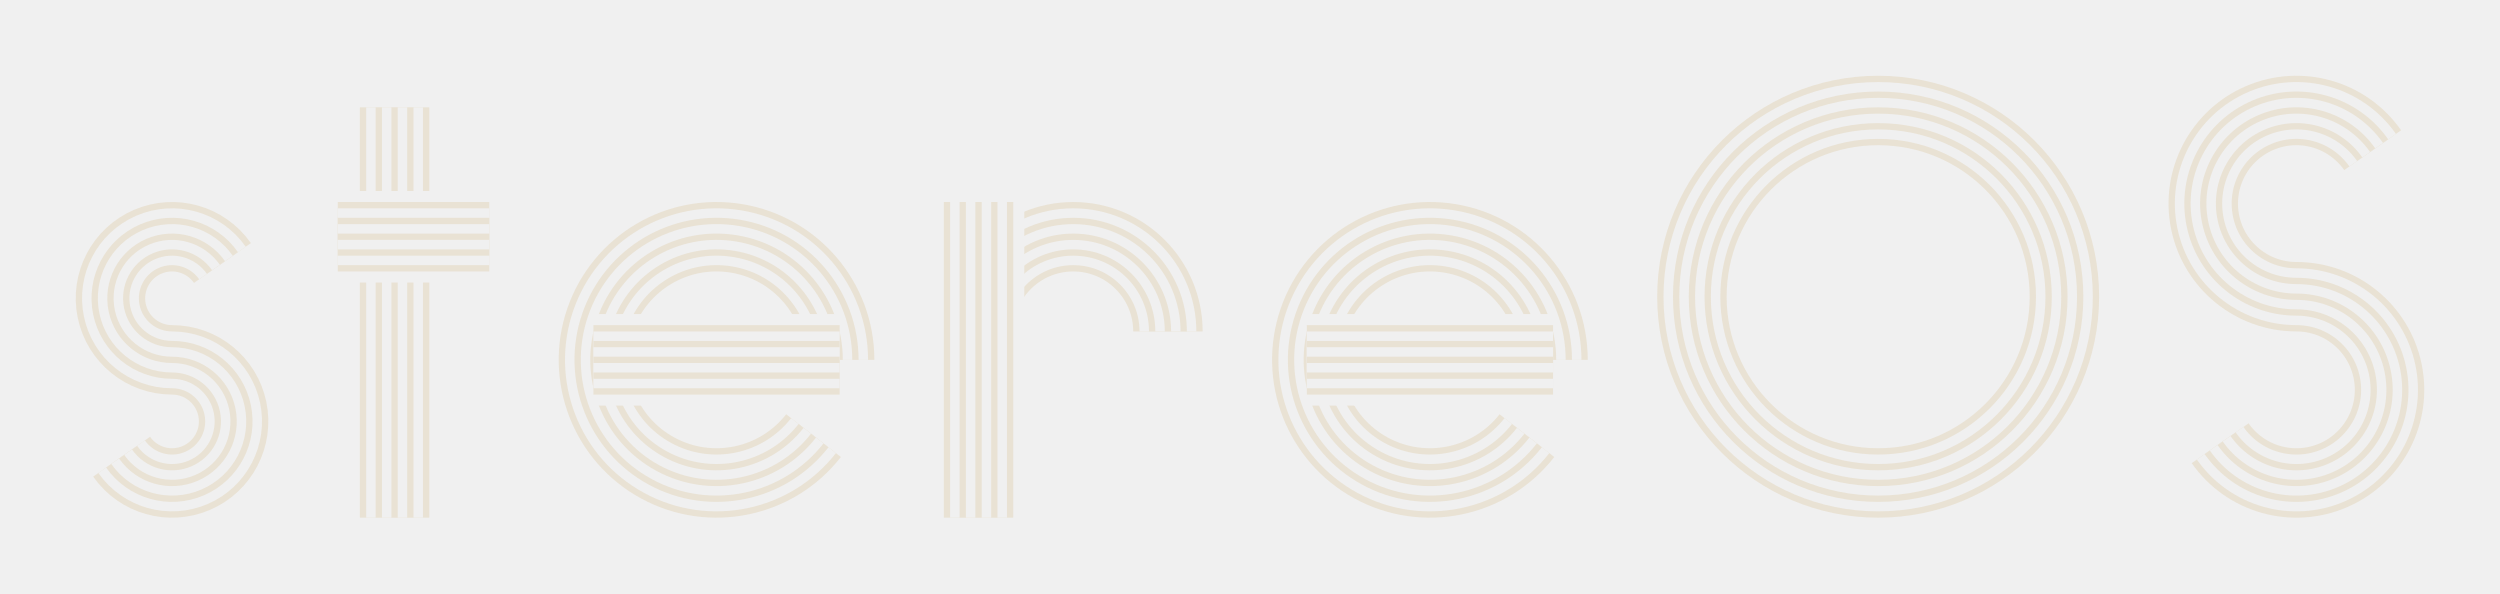
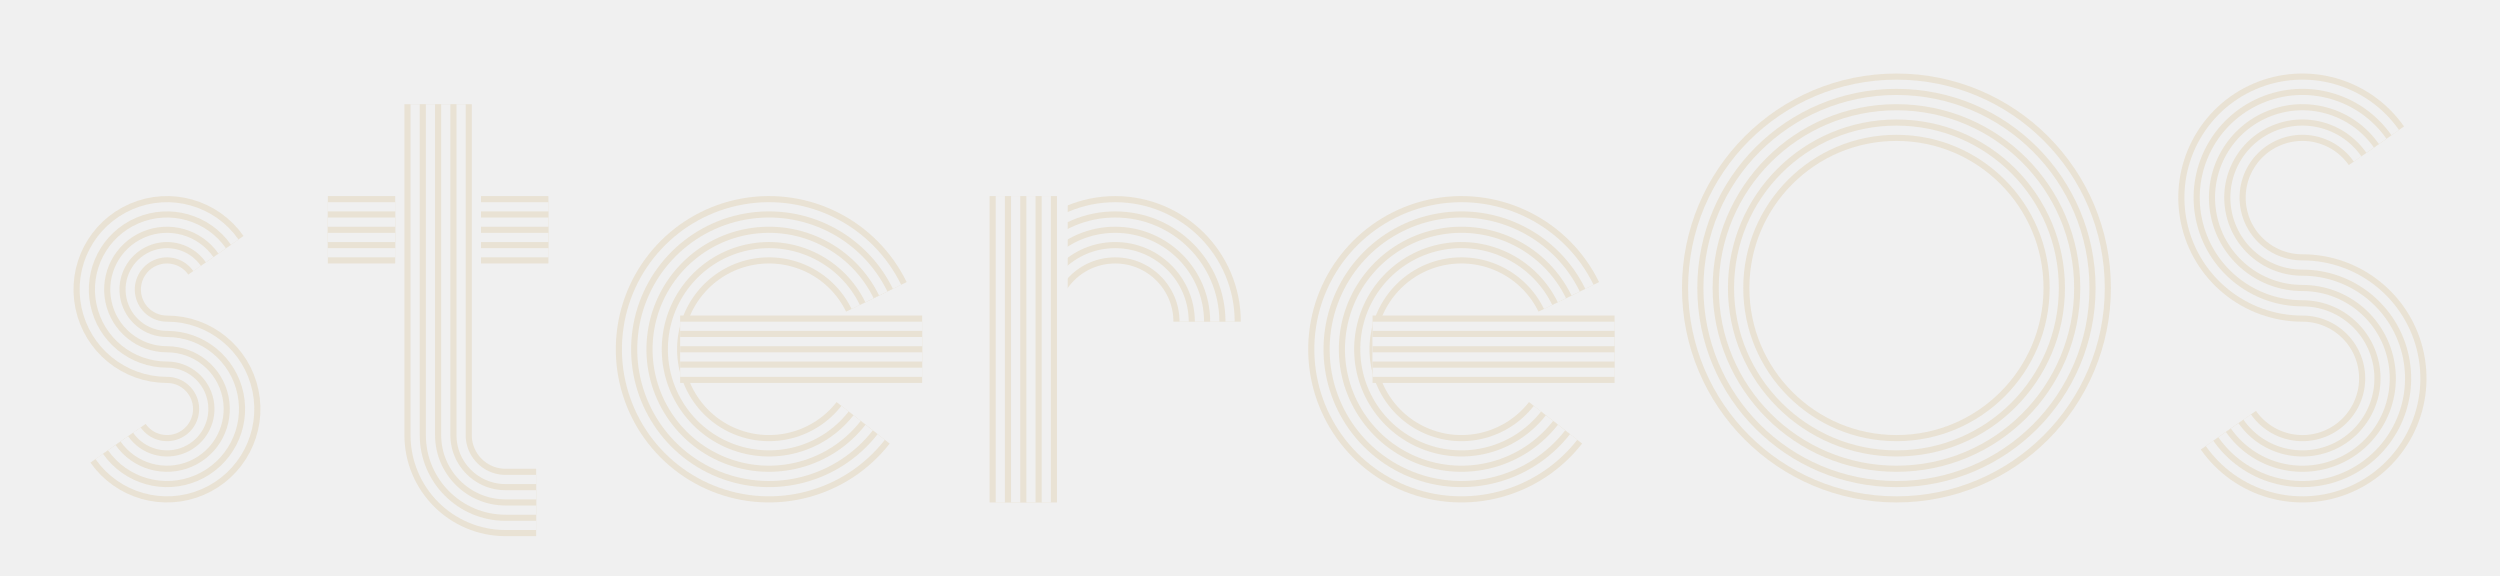
- <svg xmlns="http://www.w3.org/2000/svg" viewBox="-24.0 -64.0 792.0 188.0" role="img" aria-label="stereOS">
+ <svg xmlns="http://www.w3.org/2000/svg" viewBox="-24.0 -64.0 816.0 188.0" role="img" aria-label="stereOS">
  <defs>
-     <mask id="so-bone" maskUnits="userSpaceOnUse" x="-24.0" y="-64.0" width="792.0" height="188.0">
-       <rect x="-24.0" y="-64.0" width="792.0" height="188.0" fill="black" />
+     <mask id="so-bone" maskUnits="userSpaceOnUse" x="-24.0" y="-64.0" width="816.0" height="188.0">
+       <rect x="-24.0" y="-64.0" width="816.0" height="188.0" fill="black" />
      <g fill="none" stroke-linecap="butt" stroke-linejoin="round">
        <path d="M46.47 19.32 A19.50 19.50 0 1 0 30.50 50.00 A19.50 19.50 0 1 1 14.53 80.68" stroke="white" stroke-width="22" />
        <path d="M46.47 19.32 A19.50 19.50 0 1 0 30.50 50.00 A19.50 19.50 0 1 1 14.53 80.68" stroke="black" stroke-width="18" />
        <path d="M46.47 19.32 A19.50 19.50 0 1 0 30.50 50.00 A19.50 19.50 0 1 1 14.53 80.68" stroke="white" stroke-width="12" />
        <path d="M46.47 19.32 A19.50 19.50 0 1 0 30.50 50.00 A19.50 19.50 0 1 1 14.53 80.68" stroke="black" stroke-width="8" />
        <path d="M46.47 19.32 A19.50 19.50 0 1 0 30.50 50.00 A19.50 19.50 0 1 1 14.53 80.68" stroke="white" stroke-width="2" />
-         <path d="M101.00 -30.00 L101.00 100.00" stroke="white" stroke-width="22" />
-         <path d="M101.00 -30.00 L101.00 100.00" stroke="black" stroke-width="18" />
-         <path d="M101.00 -30.00 L101.00 100.00" stroke="white" stroke-width="12" />
-         <path d="M101.00 -30.00 L101.00 100.00" stroke="black" stroke-width="8" />
-         <path d="M101.00 -30.00 L101.00 100.00" stroke="white" stroke-width="2" />
-         <path d="M83.00 11.00 L131.00 11.00" stroke="black" stroke-width="29" />
-         <path d="M83.00 11.00 L131.00 11.00" stroke="white" stroke-width="22" />
-         <path d="M83.00 11.00 L131.00 11.00" stroke="black" stroke-width="18" />
-         <path d="M83.00 11.00 L131.00 11.00" stroke="white" stroke-width="12" />
-         <path d="M83.00 11.00 L131.00 11.00" stroke="black" stroke-width="8" />
-         <path d="M83.00 11.00 L131.00 11.00" stroke="white" stroke-width="2" />
-         <path d="M242.00 50.00 A39.00 39.00 0 1 0 233.73 74.01" stroke="white" stroke-width="22" />
-         <path d="M242.00 50.00 A39.00 39.00 0 1 0 233.73 74.01" stroke="black" stroke-width="18" />
-         <path d="M242.00 50.00 A39.00 39.00 0 1 0 233.73 74.01" stroke="white" stroke-width="12" />
-         <path d="M242.00 50.00 A39.00 39.00 0 1 0 233.73 74.01" stroke="black" stroke-width="8" />
-         <path d="M242.00 50.00 A39.00 39.00 0 1 0 233.73 74.01" stroke="white" stroke-width="2" />
-         <path d="M164.00 50.00 L242.00 50.00" stroke="black" stroke-width="29" />
-         <path d="M164.00 50.00 L242.00 50.00" stroke="white" stroke-width="22" />
-         <path d="M164.00 50.00 L242.00 50.00" stroke="black" stroke-width="18" />
-         <path d="M164.00 50.00 L242.00 50.00" stroke="white" stroke-width="12" />
-         <path d="M164.00 50.00 L242.00 50.00" stroke="black" stroke-width="8" />
-         <path d="M164.00 50.00 L242.00 50.00" stroke="white" stroke-width="2" />
-         <path d="M286.00 41.00 A30.00 30.00 0 0 1 346.00 41.00" stroke="white" stroke-width="22" />
-         <path d="M286.00 41.00 A30.00 30.00 0 0 1 346.00 41.00" stroke="black" stroke-width="18" />
-         <path d="M286.00 41.00 A30.00 30.00 0 0 1 346.00 41.00" stroke="white" stroke-width="12" />
-         <path d="M286.00 41.00 A30.00 30.00 0 0 1 346.00 41.00" stroke="black" stroke-width="8" />
-         <path d="M286.00 41.00 A30.00 30.00 0 0 1 346.00 41.00" stroke="white" stroke-width="2" />
-         <path d="M286.00 0.00 L286.00 100.00" stroke="black" stroke-width="29" />
-         <path d="M286.00 0.00 L286.00 100.00" stroke="white" stroke-width="22" />
-         <path d="M286.00 0.00 L286.00 100.00" stroke="black" stroke-width="18" />
-         <path d="M286.00 0.00 L286.00 100.00" stroke="white" stroke-width="12" />
-         <path d="M286.00 0.00 L286.00 100.00" stroke="black" stroke-width="8" />
-         <path d="M286.00 0.00 L286.00 100.00" stroke="white" stroke-width="2" />
-         <path d="M468.00 50.00 A39.00 39.00 0 1 0 459.73 74.01" stroke="white" stroke-width="22" />
-         <path d="M468.00 50.00 A39.00 39.00 0 1 0 459.73 74.01" stroke="black" stroke-width="18" />
-         <path d="M468.00 50.00 A39.00 39.00 0 1 0 459.73 74.01" stroke="white" stroke-width="12" />
-         <path d="M468.00 50.00 A39.00 39.00 0 1 0 459.73 74.01" stroke="black" stroke-width="8" />
-         <path d="M468.00 50.00 A39.00 39.00 0 1 0 459.73 74.01" stroke="white" stroke-width="2" />
-         <path d="M390.00 50.00 L468.00 50.00" stroke="black" stroke-width="29" />
-         <path d="M390.00 50.00 L468.00 50.00" stroke="white" stroke-width="22" />
-         <path d="M390.00 50.00 L468.00 50.00" stroke="black" stroke-width="18" />
-         <path d="M390.00 50.00 L468.00 50.00" stroke="white" stroke-width="12" />
-         <path d="M390.00 50.00 L468.00 50.00" stroke="black" stroke-width="8" />
-         <path d="M390.00 50.00 L468.00 50.00" stroke="white" stroke-width="2" />
-         <path d="M512.00 30.00 A59.00 59.00 0 1 1 630.00 30.00 A59.00 59.00 0 1 1 512.00 30.00" stroke="white" stroke-width="22" />
-         <path d="M512.00 30.00 A59.00 59.00 0 1 1 630.00 30.00 A59.00 59.00 0 1 1 512.00 30.00" stroke="black" stroke-width="18" />
-         <path d="M512.00 30.00 A59.00 59.00 0 1 1 630.00 30.00 A59.00 59.00 0 1 1 512.00 30.00" stroke="white" stroke-width="12" />
-         <path d="M512.00 30.00 A59.00 59.00 0 1 1 630.00 30.00 A59.00 59.00 0 1 1 512.00 30.00" stroke="black" stroke-width="8" />
-         <path d="M512.00 30.00 A59.00 59.00 0 1 1 630.00 30.00 A59.00 59.00 0 1 1 512.00 30.00" stroke="white" stroke-width="2" />
-         <path d="M727.66 -16.42 A29.50 29.50 0 1 0 703.50 30.00 A29.50 29.50 0 1 1 679.34 76.42" stroke="white" stroke-width="22" />
-         <path d="M727.66 -16.42 A29.50 29.50 0 1 0 703.50 30.00 A29.50 29.50 0 1 1 679.34 76.42" stroke="black" stroke-width="18" />
-         <path d="M727.66 -16.42 A29.50 29.50 0 1 0 703.50 30.00 A29.50 29.50 0 1 1 679.34 76.42" stroke="white" stroke-width="12" />
-         <path d="M727.66 -16.42 A29.50 29.50 0 1 0 703.50 30.00 A29.50 29.50 0 1 1 679.34 76.42" stroke="black" stroke-width="8" />
-         <path d="M727.66 -16.42 A29.50 29.50 0 1 0 703.50 30.00 A29.50 29.50 0 1 1 679.34 76.42" stroke="white" stroke-width="2" />
+         <path d="M119.00 -30.00 L119.00 78.00 A22.00 22.00 0 0 0 141.00 100.00 L151.00 100.00" stroke="white" stroke-width="22" />
+         <path d="M119.00 -30.00 L119.00 78.00 A22.00 22.00 0 0 0 141.00 100.00 L151.00 100.00" stroke="black" stroke-width="18" />
+         <path d="M119.00 -30.00 L119.00 78.00 A22.00 22.00 0 0 0 141.00 100.00 L151.00 100.00" stroke="white" stroke-width="12" />
+         <path d="M119.00 -30.00 L119.00 78.00 A22.00 22.00 0 0 0 141.00 100.00 L151.00 100.00" stroke="black" stroke-width="8" />
+         <path d="M119.00 -30.00 L119.00 78.00 A22.00 22.00 0 0 0 141.00 100.00 L151.00 100.00" stroke="white" stroke-width="2" />
+         <path d="M83.00 11.00 L105.00 11.00" stroke="white" stroke-width="22" />
+         <path d="M83.00 11.00 L105.00 11.00" stroke="black" stroke-width="18" />
+         <path d="M83.00 11.00 L105.00 11.00" stroke="white" stroke-width="12" />
+         <path d="M83.00 11.00 L105.00 11.00" stroke="black" stroke-width="8" />
+         <path d="M83.00 11.00 L105.00 11.00" stroke="white" stroke-width="2" />
+         <path d="M133.00 11.00 L155.00 11.00" stroke="white" stroke-width="22" />
+         <path d="M133.00 11.00 L155.00 11.00" stroke="black" stroke-width="18" />
+         <path d="M133.00 11.00 L155.00 11.00" stroke="white" stroke-width="12" />
+         <path d="M133.00 11.00 L155.00 11.00" stroke="black" stroke-width="8" />
+         <path d="M133.00 11.00 L155.00 11.00" stroke="white" stroke-width="2" />
+         <path d="M262.05 32.90 A39.00 39.00 0 1 0 257.73 74.01" stroke="white" stroke-width="22" />
+         <path d="M262.05 32.90 A39.00 39.00 0 1 0 257.73 74.01" stroke="black" stroke-width="18" />
+         <path d="M262.05 32.90 A39.00 39.00 0 1 0 257.73 74.01" stroke="white" stroke-width="12" />
+         <path d="M262.05 32.90 A39.00 39.00 0 1 0 257.73 74.01" stroke="black" stroke-width="8" />
+         <path d="M262.05 32.90 A39.00 39.00 0 1 0 257.73 74.01" stroke="white" stroke-width="2" />
+         <path d="M198.00 50.00 L277.00 50.00" stroke="white" stroke-width="22" />
+         <path d="M198.00 50.00 L277.00 50.00" stroke="black" stroke-width="18" />
+         <path d="M198.00 50.00 L277.00 50.00" stroke="white" stroke-width="12" />
+         <path d="M198.00 50.00 L277.00 50.00" stroke="black" stroke-width="8" />
+         <path d="M198.00 50.00 L277.00 50.00" stroke="white" stroke-width="2" />
+         <path d="M310.00 41.00 A30.00 30.00 0 0 1 370.00 41.00" stroke="white" stroke-width="22" />
+         <path d="M310.00 41.00 A30.00 30.00 0 0 1 370.00 41.00" stroke="black" stroke-width="18" />
+         <path d="M310.00 41.00 A30.00 30.00 0 0 1 370.00 41.00" stroke="white" stroke-width="12" />
+         <path d="M310.00 41.00 A30.00 30.00 0 0 1 370.00 41.00" stroke="black" stroke-width="8" />
+         <path d="M310.00 41.00 A30.00 30.00 0 0 1 370.00 41.00" stroke="white" stroke-width="2" />
+         <path d="M310.00 0.00 L310.00 100.00" stroke="black" stroke-width="29" />
+         <path d="M310.00 0.00 L310.00 100.00" stroke="white" stroke-width="22" />
+         <path d="M310.00 0.00 L310.00 100.00" stroke="black" stroke-width="18" />
+         <path d="M310.00 0.00 L310.00 100.00" stroke="white" stroke-width="12" />
+         <path d="M310.00 0.00 L310.00 100.00" stroke="black" stroke-width="8" />
+         <path d="M310.00 0.00 L310.00 100.00" stroke="white" stroke-width="2" />
+         <path d="M488.05 32.90 A39.00 39.00 0 1 0 483.73 74.01" stroke="white" stroke-width="22" />
+         <path d="M488.05 32.90 A39.00 39.00 0 1 0 483.73 74.01" stroke="black" stroke-width="18" />
+         <path d="M488.05 32.90 A39.00 39.00 0 1 0 483.73 74.01" stroke="white" stroke-width="12" />
+         <path d="M488.05 32.90 A39.00 39.00 0 1 0 483.73 74.01" stroke="black" stroke-width="8" />
+         <path d="M488.05 32.90 A39.00 39.00 0 1 0 483.73 74.01" stroke="white" stroke-width="2" />
+         <path d="M424.00 50.00 L503.00 50.00" stroke="white" stroke-width="22" />
+         <path d="M424.00 50.00 L503.00 50.00" stroke="black" stroke-width="18" />
+         <path d="M424.00 50.00 L503.00 50.00" stroke="white" stroke-width="12" />
+         <path d="M424.00 50.00 L503.00 50.00" stroke="black" stroke-width="8" />
+         <path d="M424.00 50.00 L503.00 50.00" stroke="white" stroke-width="2" />
+         <path d="M536.00 30.00 A59.00 59.00 0 1 1 654.00 30.00 A59.00 59.00 0 1 1 536.00 30.00" stroke="white" stroke-width="22" />
+         <path d="M536.00 30.00 A59.00 59.00 0 1 1 654.00 30.00 A59.00 59.00 0 1 1 536.00 30.00" stroke="black" stroke-width="18" />
+         <path d="M536.00 30.00 A59.00 59.00 0 1 1 654.00 30.00 A59.00 59.00 0 1 1 536.00 30.00" stroke="white" stroke-width="12" />
+         <path d="M536.00 30.00 A59.00 59.00 0 1 1 654.00 30.00 A59.00 59.00 0 1 1 536.00 30.00" stroke="black" stroke-width="8" />
+         <path d="M536.00 30.00 A59.00 59.00 0 1 1 654.00 30.00 A59.00 59.00 0 1 1 536.00 30.00" stroke="white" stroke-width="2" />
+         <path d="M751.66 -16.42 A29.50 29.50 0 1 0 727.50 30.00 A29.50 29.50 0 1 1 703.34 76.42" stroke="white" stroke-width="22" />
+         <path d="M751.66 -16.42 A29.50 29.50 0 1 0 727.50 30.00 A29.50 29.50 0 1 1 703.34 76.42" stroke="black" stroke-width="18" />
+         <path d="M751.66 -16.42 A29.50 29.50 0 1 0 727.50 30.00 A29.50 29.50 0 1 1 703.34 76.42" stroke="white" stroke-width="12" />
+         <path d="M751.66 -16.42 A29.50 29.50 0 1 0 727.50 30.00 A29.50 29.50 0 1 1 703.34 76.42" stroke="black" stroke-width="8" />
+         <path d="M751.66 -16.42 A29.50 29.50 0 1 0 727.50 30.00 A29.50 29.50 0 1 1 703.34 76.42" stroke="white" stroke-width="2" />
      </g>
    </mask>
  </defs>
-   <rect x="-24.0" y="-64.0" width="792.0" height="188.0" fill="#E9E2D4" mask="url(#so-bone)" />
+   <rect x="-24.0" y="-64.0" width="816.0" height="188.0" fill="#E9E2D4" mask="url(#so-bone)" />
</svg>
